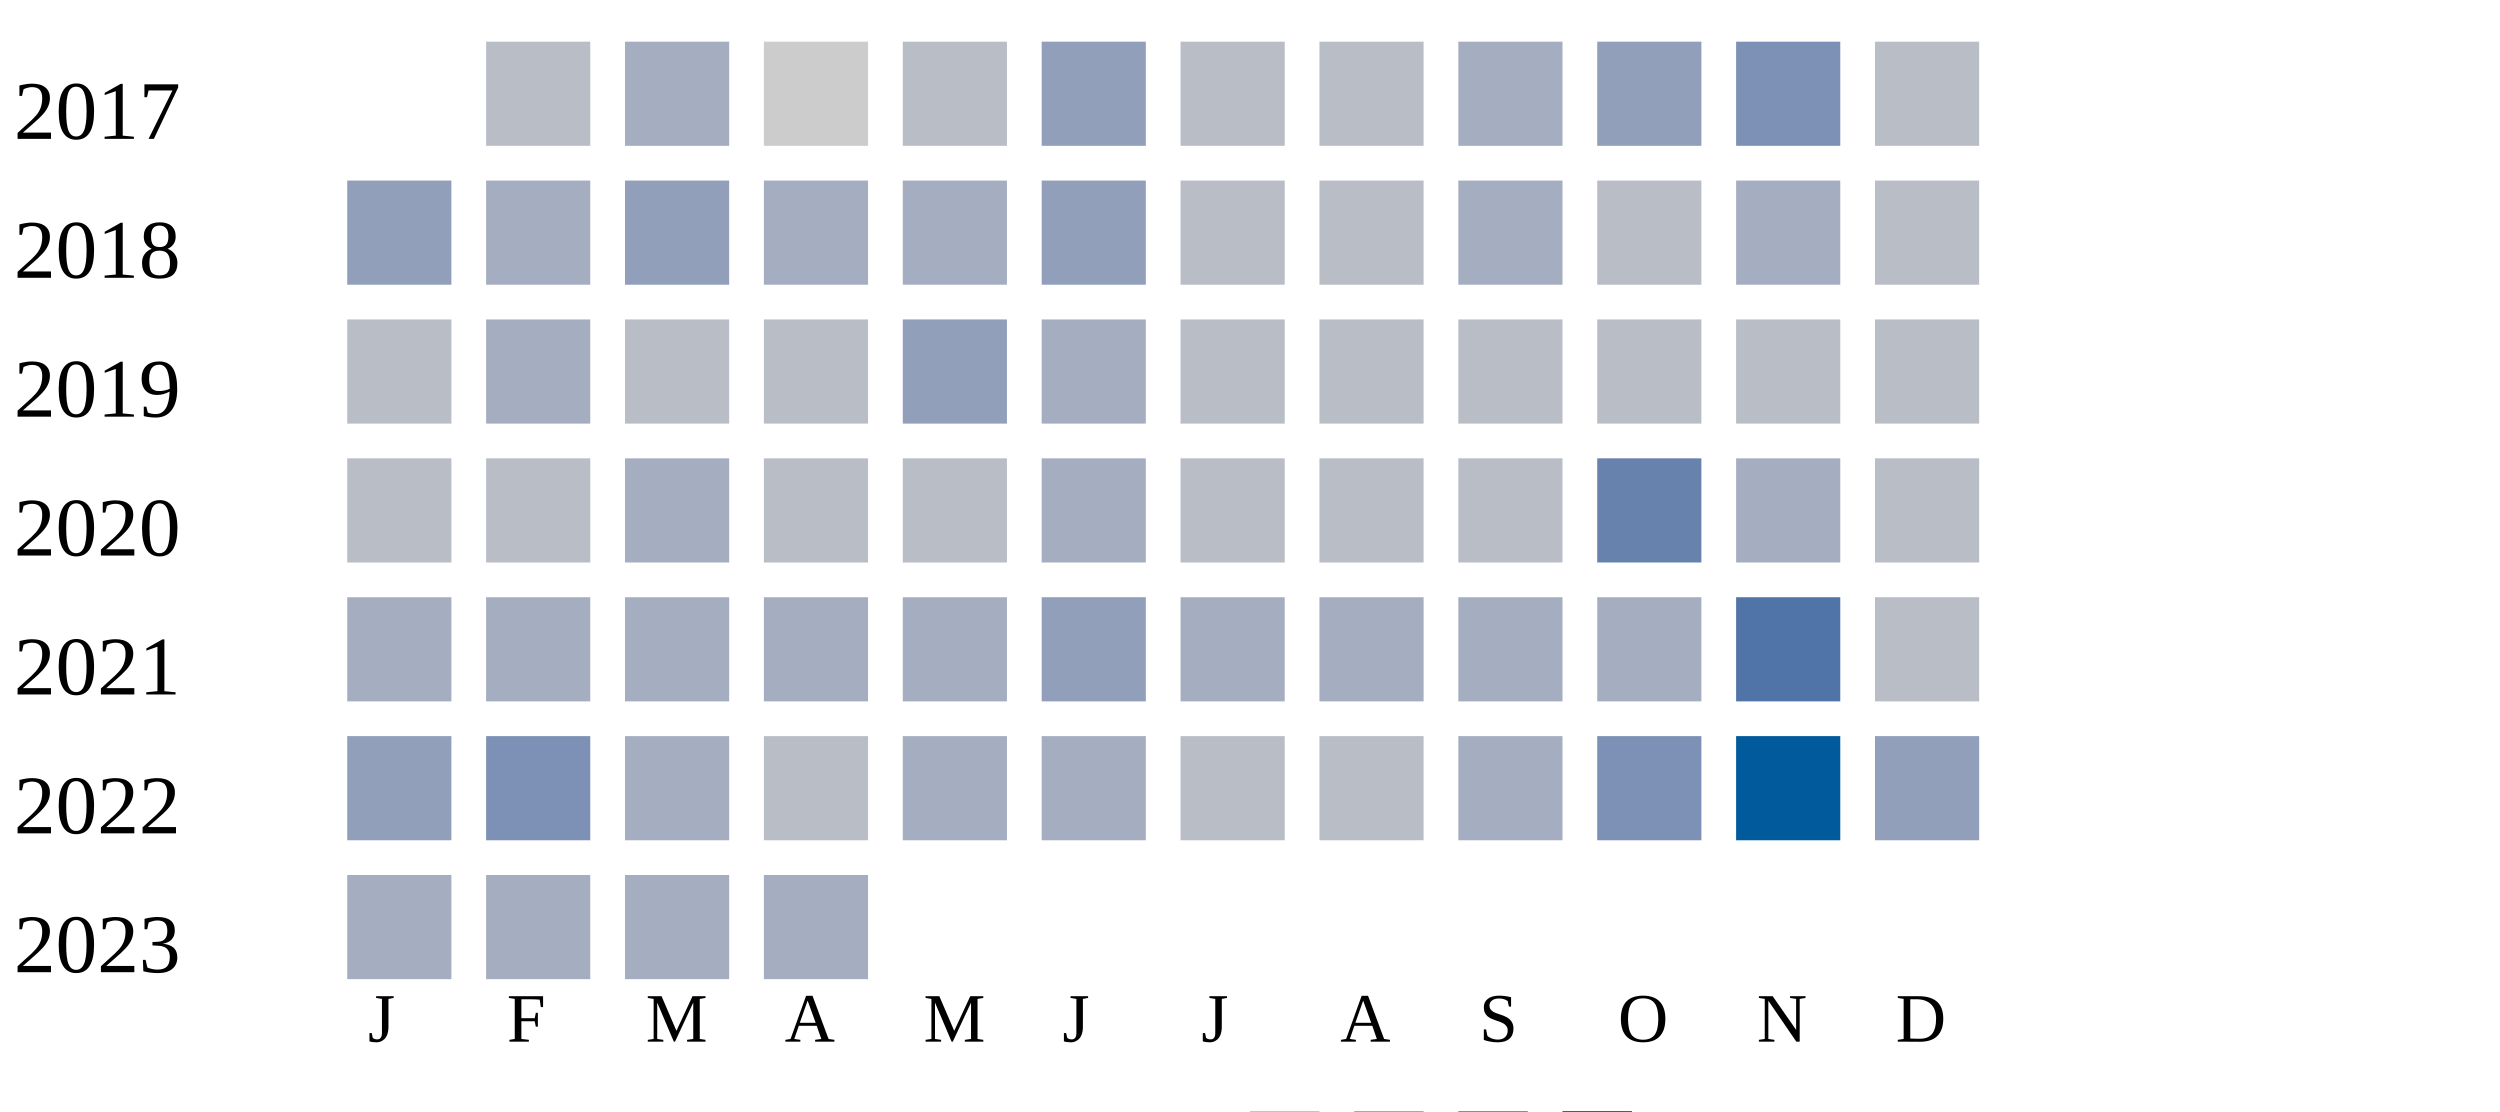
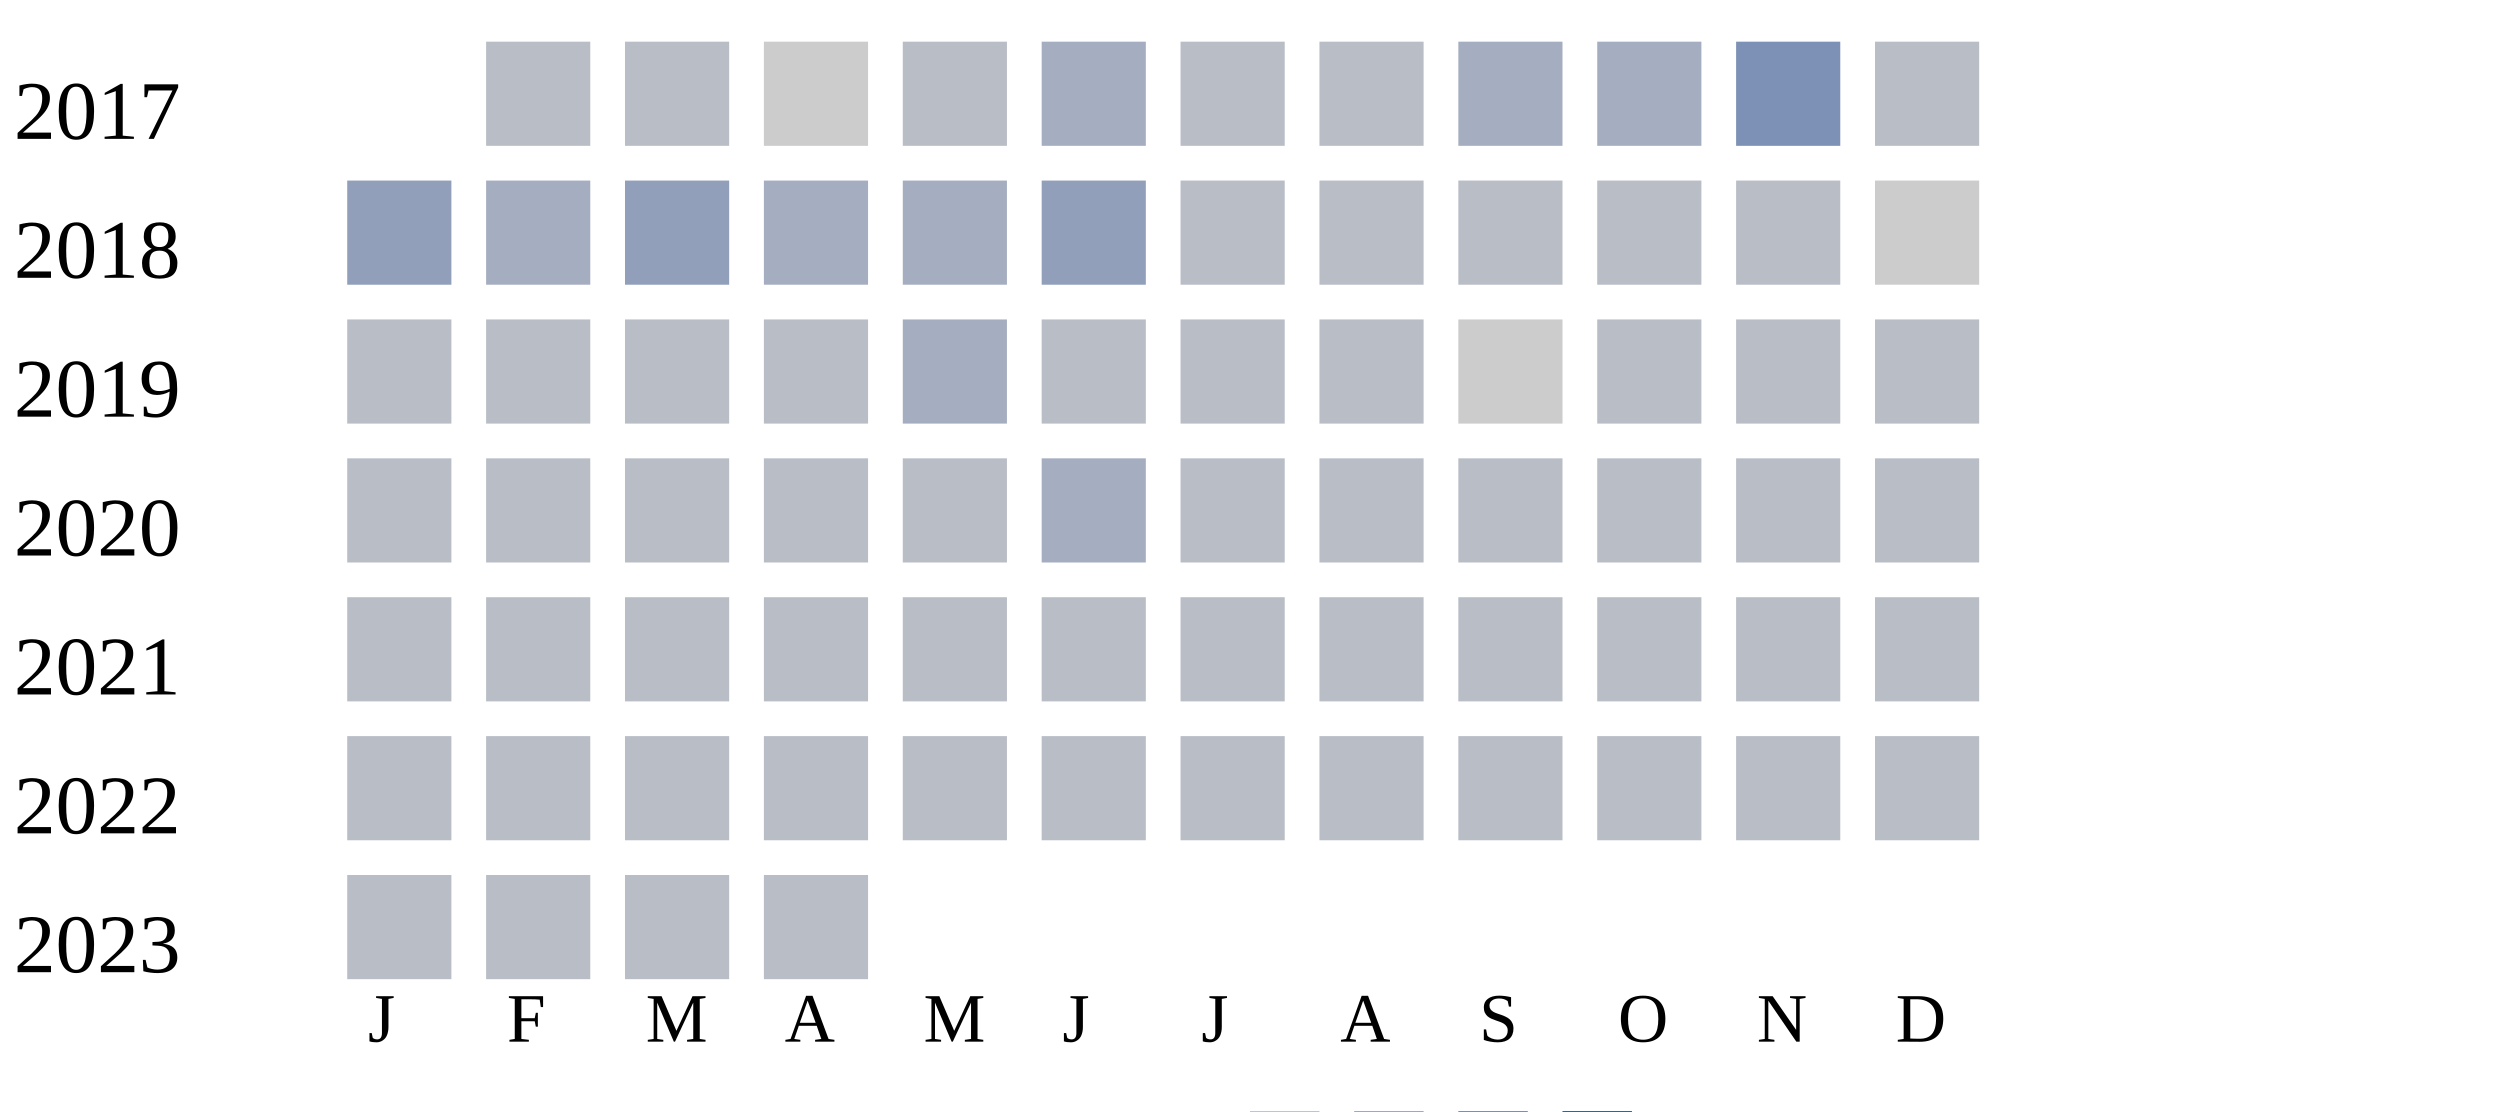
<svg xmlns="http://www.w3.org/2000/svg" width="360" height="160">
  <g transform="translate(0 0)">
    <text x="2" y="20">2017</text>
    <rect x="70" y="6" width="15" height="15" fill="#b9bdc6" />
-     <rect x="90" y="6" width="15" height="15" fill="#a5aec0" />
+     <rect x="90" y="6" width="15" height="15" fill="#b9bdc6" />
    <rect x="110" y="6" width="15" height="15" fill="#cccccc" />
    <rect x="130" y="6" width="15" height="15" fill="#b9bdc6" />
-     <rect x="150" y="6" width="15" height="15" fill="#919fba" />
+     <rect x="150" y="6" width="15" height="15" fill="#a5aec0" />
    <rect x="170" y="6" width="15" height="15" fill="#b9bdc6" />
    <rect x="190" y="6" width="15" height="15" fill="#b9bdc6" />
    <rect x="210" y="6" width="15" height="15" fill="#a5aec0" />
-     <rect x="230" y="6" width="15" height="15" fill="#919fba" />
+     <rect x="230" y="6" width="15" height="15" fill="#a5aec0" />
    <rect x="250" y="6" width="15" height="15" fill="#7d90b5" />
    <rect x="270" y="6" width="15" height="15" fill="#b9bdc6" />
  </g>
  <g transform="translate(0 20)">
    <text x="2" y="20">2018</text>
    <rect x="50" y="6" width="15" height="15" fill="#919fba" />
    <rect x="70" y="6" width="15" height="15" fill="#a5aec0" />
    <rect x="90" y="6" width="15" height="15" fill="#919fba" />
    <rect x="110" y="6" width="15" height="15" fill="#a5aec0" />
    <rect x="130" y="6" width="15" height="15" fill="#a5aec0" />
    <rect x="150" y="6" width="15" height="15" fill="#919fba" />
    <rect x="170" y="6" width="15" height="15" fill="#b9bdc6" />
    <rect x="190" y="6" width="15" height="15" fill="#b9bdc6" />
-     <rect x="210" y="6" width="15" height="15" fill="#a5aec0" />
+     <rect x="210" y="6" width="15" height="15" fill="#b9bdc6" />
    <rect x="230" y="6" width="15" height="15" fill="#b9bdc6" />
-     <rect x="250" y="6" width="15" height="15" fill="#a5aec0" />
-     <rect x="270" y="6" width="15" height="15" fill="#b9bdc6" />
+     <rect x="250" y="6" width="15" height="15" fill="#b9bdc6" />
+     <rect x="270" y="6" width="15" height="15" fill="#cccccc" />
  </g>
  <g transform="translate(0 40)">
    <text x="2" y="20">2019</text>
    <rect x="50" y="6" width="15" height="15" fill="#b9bdc6" />
-     <rect x="70" y="6" width="15" height="15" fill="#a5aec0" />
+     <rect x="70" y="6" width="15" height="15" fill="#b9bdc6" />
    <rect x="90" y="6" width="15" height="15" fill="#b9bdc6" />
    <rect x="110" y="6" width="15" height="15" fill="#b9bdc6" />
-     <rect x="130" y="6" width="15" height="15" fill="#919fba" />
+     <rect x="130" y="6" width="15" height="15" fill="#a5aec0" />
+     <rect x="150" y="6" width="15" height="15" fill="#b9bdc6" />
+     <rect x="170" y="6" width="15" height="15" fill="#b9bdc6" />
+     <rect x="190" y="6" width="15" height="15" fill="#b9bdc6" />
+     <rect x="210" y="6" width="15" height="15" fill="#cccccc" />
+     <rect x="230" y="6" width="15" height="15" fill="#b9bdc6" />
+     <rect x="250" y="6" width="15" height="15" fill="#b9bdc6" />
+     <rect x="270" y="6" width="15" height="15" fill="#b9bdc6" />
+   </g>
+   <g transform="translate(0 60)">
+     <text x="2" y="20">2020</text>
+     <rect x="50" y="6" width="15" height="15" fill="#b9bdc6" />
+     <rect x="70" y="6" width="15" height="15" fill="#b9bdc6" />
+     <rect x="90" y="6" width="15" height="15" fill="#b9bdc6" />
+     <rect x="110" y="6" width="15" height="15" fill="#b9bdc6" />
+     <rect x="130" y="6" width="15" height="15" fill="#b9bdc6" />
    <rect x="150" y="6" width="15" height="15" fill="#a5aec0" />
    <rect x="170" y="6" width="15" height="15" fill="#b9bdc6" />
    <rect x="190" y="6" width="15" height="15" fill="#b9bdc6" />
    <rect x="210" y="6" width="15" height="15" fill="#b9bdc6" />
    <rect x="230" y="6" width="15" height="15" fill="#b9bdc6" />
    <rect x="250" y="6" width="15" height="15" fill="#b9bdc6" />
    <rect x="270" y="6" width="15" height="15" fill="#b9bdc6" />
  </g>
-   <g transform="translate(0 60)">
-     <text x="2" y="20">2020</text>
+   <g transform="translate(0 80)">
+     <text x="2" y="20">2021</text>
    <rect x="50" y="6" width="15" height="15" fill="#b9bdc6" />
    <rect x="70" y="6" width="15" height="15" fill="#b9bdc6" />
-     <rect x="90" y="6" width="15" height="15" fill="#a5aec0" />
+     <rect x="90" y="6" width="15" height="15" fill="#b9bdc6" />
    <rect x="110" y="6" width="15" height="15" fill="#b9bdc6" />
    <rect x="130" y="6" width="15" height="15" fill="#b9bdc6" />
-     <rect x="150" y="6" width="15" height="15" fill="#a5aec0" />
+     <rect x="150" y="6" width="15" height="15" fill="#b9bdc6" />
    <rect x="170" y="6" width="15" height="15" fill="#b9bdc6" />
    <rect x="190" y="6" width="15" height="15" fill="#b9bdc6" />
    <rect x="210" y="6" width="15" height="15" fill="#b9bdc6" />
-     <rect x="230" y="6" width="15" height="15" fill="#6882ae" />
-     <rect x="250" y="6" width="15" height="15" fill="#a5aec0" />
-     <rect x="270" y="6" width="15" height="15" fill="#b9bdc6" />
-   </g>
-   <g transform="translate(0 80)">
-     <text x="2" y="20">2021</text>
-     <rect x="50" y="6" width="15" height="15" fill="#a5aec0" />
-     <rect x="70" y="6" width="15" height="15" fill="#a5aec0" />
-     <rect x="90" y="6" width="15" height="15" fill="#a5aec0" />
-     <rect x="110" y="6" width="15" height="15" fill="#a5aec0" />
-     <rect x="130" y="6" width="15" height="15" fill="#a5aec0" />
-     <rect x="150" y="6" width="15" height="15" fill="#919fba" />
-     <rect x="170" y="6" width="15" height="15" fill="#a5aec0" />
-     <rect x="190" y="6" width="15" height="15" fill="#a5aec0" />
-     <rect x="210" y="6" width="15" height="15" fill="#a5aec0" />
-     <rect x="230" y="6" width="15" height="15" fill="#a5aec0" />
-     <rect x="250" y="6" width="15" height="15" fill="#5174a8" />
+     <rect x="230" y="6" width="15" height="15" fill="#b9bdc6" />
+     <rect x="250" y="6" width="15" height="15" fill="#b9bdc6" />
    <rect x="270" y="6" width="15" height="15" fill="#b9bdc6" />
  </g>
  <g transform="translate(0 100)">
    <text x="2" y="20">2022</text>
-     <rect x="50" y="6" width="15" height="15" fill="#919fba" />
-     <rect x="70" y="6" width="15" height="15" fill="#7d90b5" />
-     <rect x="90" y="6" width="15" height="15" fill="#a5aec0" />
+     <rect x="50" y="6" width="15" height="15" fill="#b9bdc6" />
+     <rect x="70" y="6" width="15" height="15" fill="#b9bdc6" />
+     <rect x="90" y="6" width="15" height="15" fill="#b9bdc6" />
    <rect x="110" y="6" width="15" height="15" fill="#b9bdc6" />
-     <rect x="130" y="6" width="15" height="15" fill="#a5aec0" />
-     <rect x="150" y="6" width="15" height="15" fill="#a5aec0" />
+     <rect x="130" y="6" width="15" height="15" fill="#b9bdc6" />
+     <rect x="150" y="6" width="15" height="15" fill="#b9bdc6" />
    <rect x="170" y="6" width="15" height="15" fill="#b9bdc6" />
    <rect x="190" y="6" width="15" height="15" fill="#b9bdc6" />
-     <rect x="210" y="6" width="15" height="15" fill="#a5aec0" />
-     <rect x="230" y="6" width="15" height="15" fill="#7d90b5" />
-     <rect x="250" y="6" width="15" height="15" fill="#005a9c" />
-     <rect x="270" y="6" width="15" height="15" fill="#919fba" />
+     <rect x="210" y="6" width="15" height="15" fill="#b9bdc6" />
+     <rect x="230" y="6" width="15" height="15" fill="#b9bdc6" />
+     <rect x="250" y="6" width="15" height="15" fill="#b9bdc6" />
+     <rect x="270" y="6" width="15" height="15" fill="#b9bdc6" />
  </g>
  <g transform="translate(0 120)">
    <text x="2" y="20">2023</text>
-     <rect x="50" y="6" width="15" height="15" fill="#a5aec0" />
-     <rect x="70" y="6" width="15" height="15" fill="#a5aec0" />
-     <rect x="90" y="6" width="15" height="15" fill="#a5aec0" />
-     <rect x="110" y="6" width="15" height="15" fill="#a5aec0" />
+     <rect x="50" y="6" width="15" height="15" fill="#b9bdc6" />
+     <rect x="70" y="6" width="15" height="15" fill="#b9bdc6" />
+     <rect x="90" y="6" width="15" height="15" fill="#b9bdc6" />
+     <rect x="110" y="6" width="15" height="15" fill="#b9bdc6" />
  </g>
  <text style="font-size: 10px; text-align: center" x="53" y="150">J</text>
  <text style="font-size: 10px; text-align: center" x="73" y="150">F</text>
  <text style="font-size: 10px; text-align: center" x="93" y="150">M</text>
  <text style="font-size: 10px; text-align: center" x="113" y="150">A</text>
  <text style="font-size: 10px; text-align: center" x="133" y="150">M</text>
  <text style="font-size: 10px; text-align: center" x="153" y="150">J</text>
  <text style="font-size: 10px; text-align: center" x="173" y="150">J</text>
  <text style="font-size: 10px; text-align: center" x="193" y="150">A</text>
  <text style="font-size: 10px; text-align: center" x="213" y="150">S</text>
  <text style="font-size: 10px; text-align: center" x="233" y="150">O</text>
  <text style="font-size: 10px; text-align: center" x="253" y="150">N</text>
  <text style="font-size: 10px; text-align: center" x="273" y="150">D</text>
  <text style="font-size: 10px;" x="155" y="169">Less</text>
  <rect fill="#b9bdc6" width="10" height="10" x="180" y="160" />
  <rect fill="#919fba" width="10" height="10" x="195" y="160" />
  <rect fill="#6882ae" width="10" height="10" x="210" y="160" />
  <rect fill="#005a9c" width="10" height="10" x="225" y="160" />
  <text x="240" y="169" style="font-size: 10px;">More</text>
</svg>
